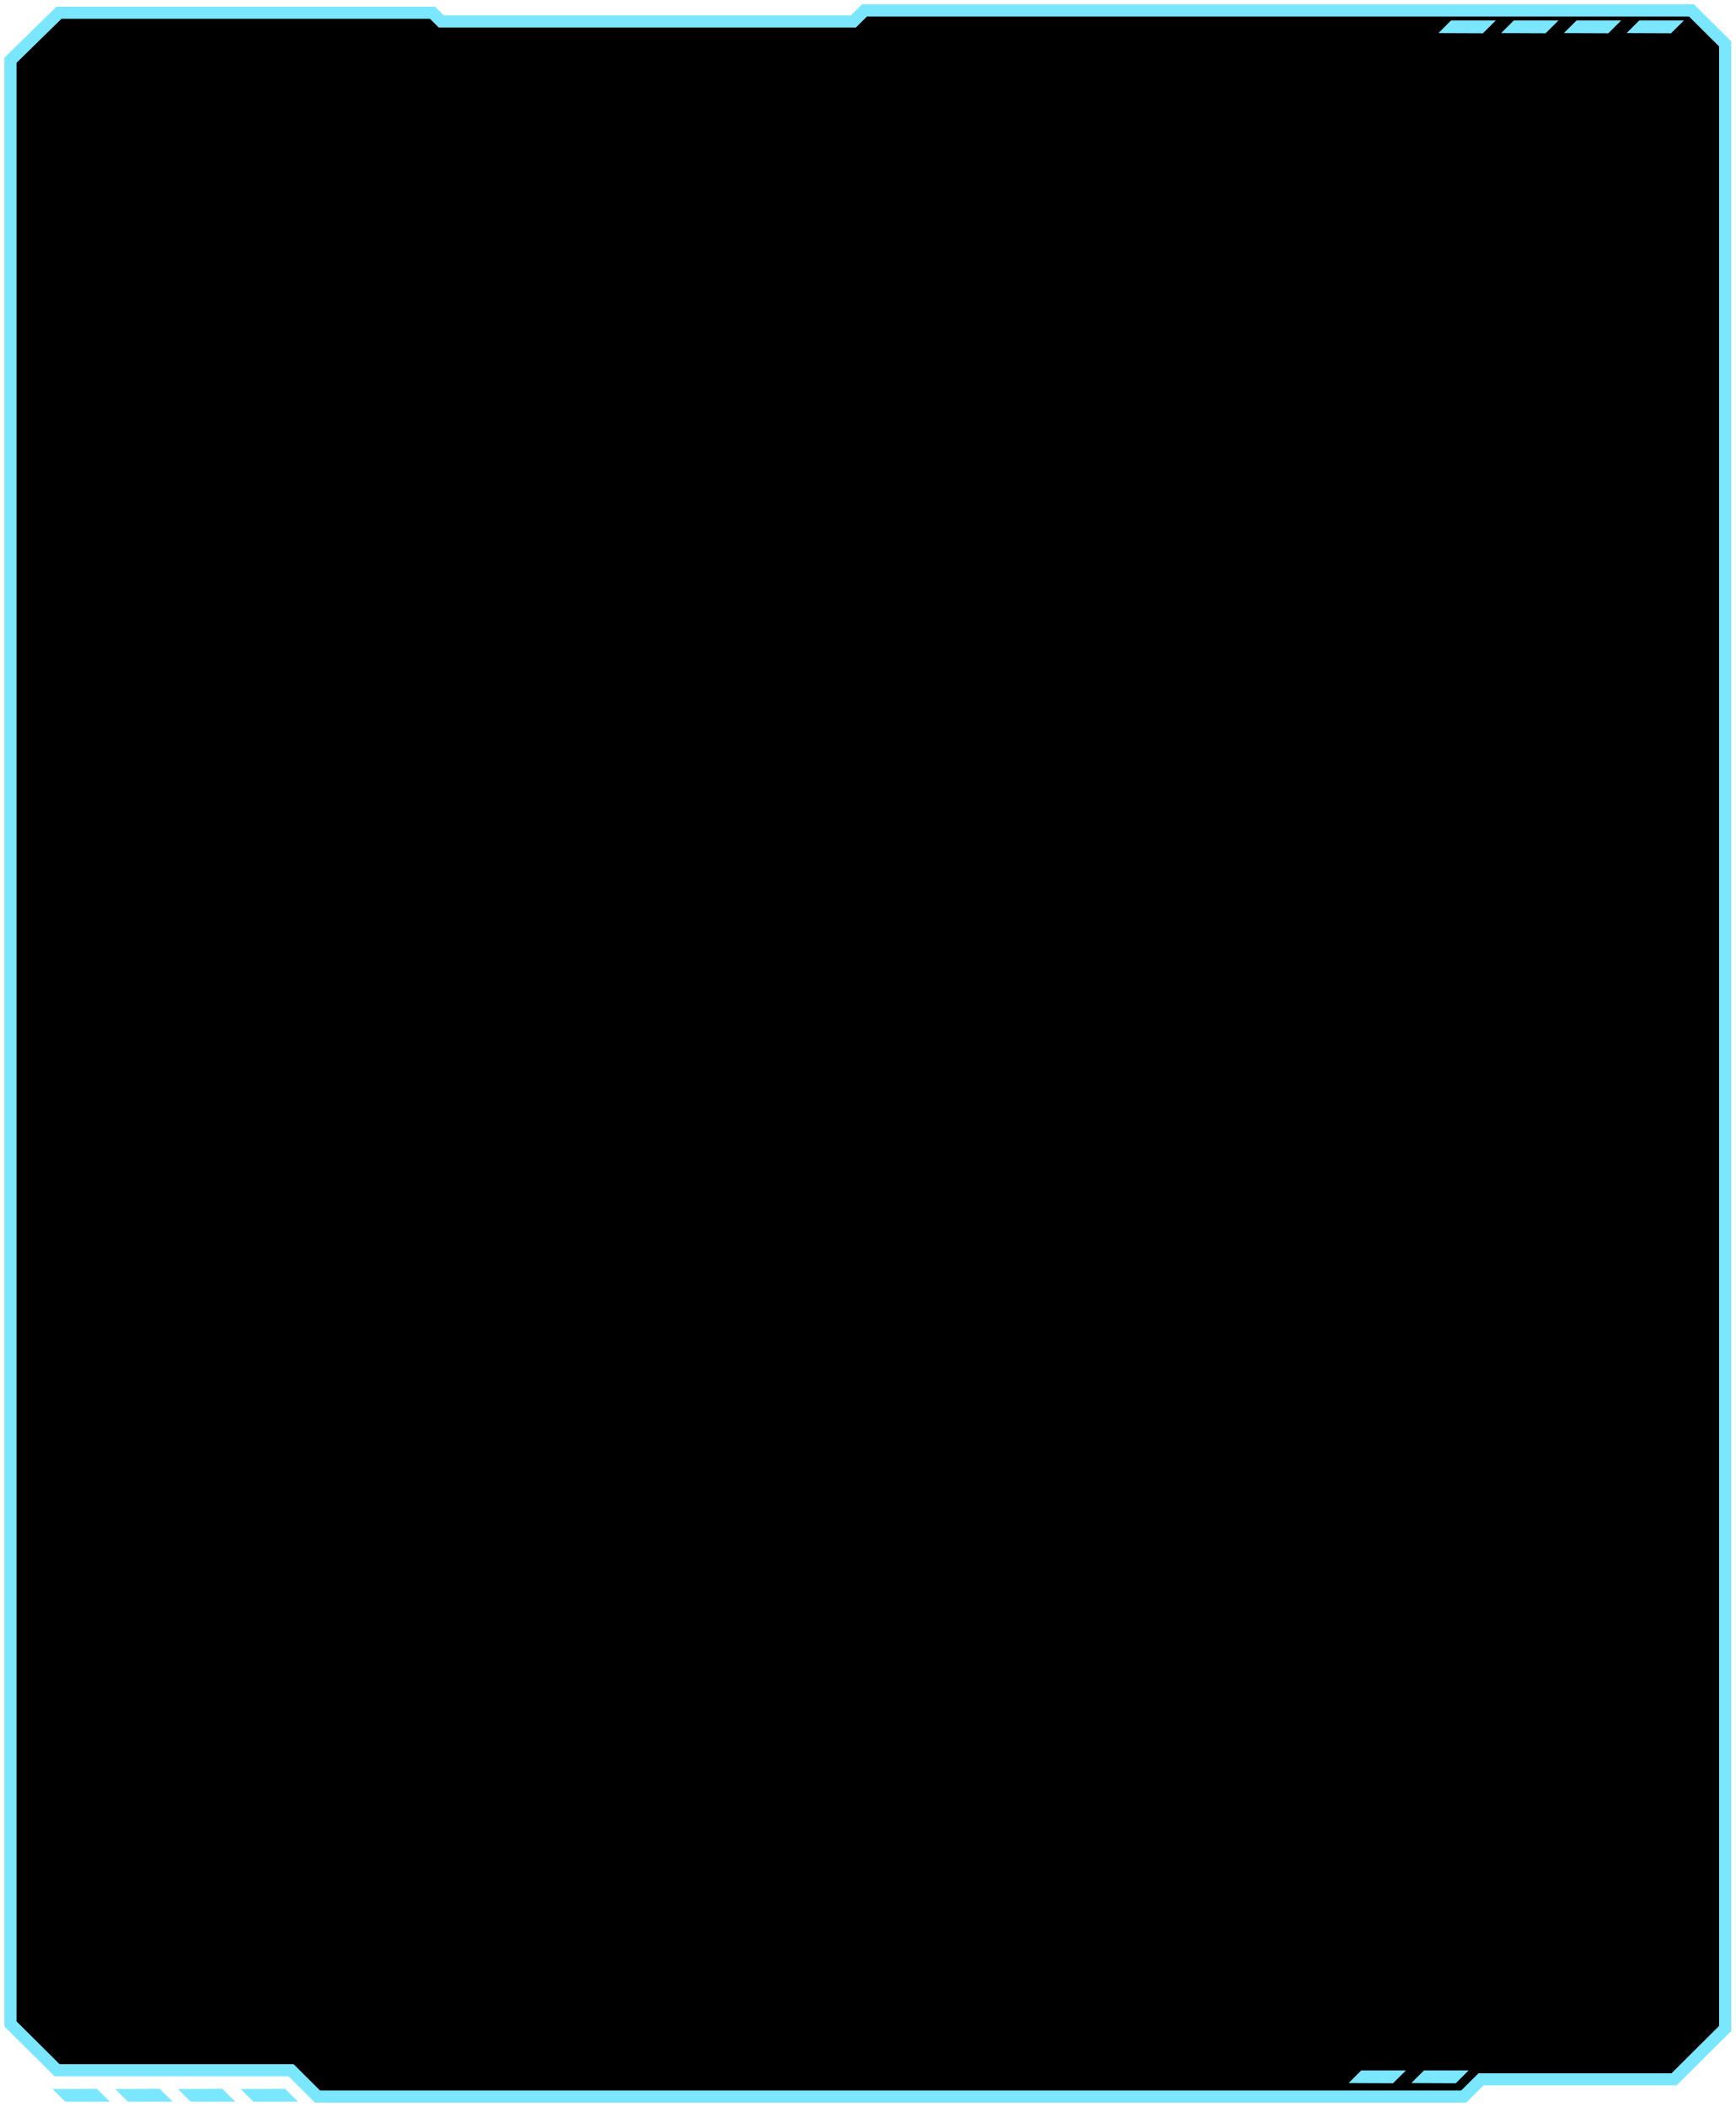
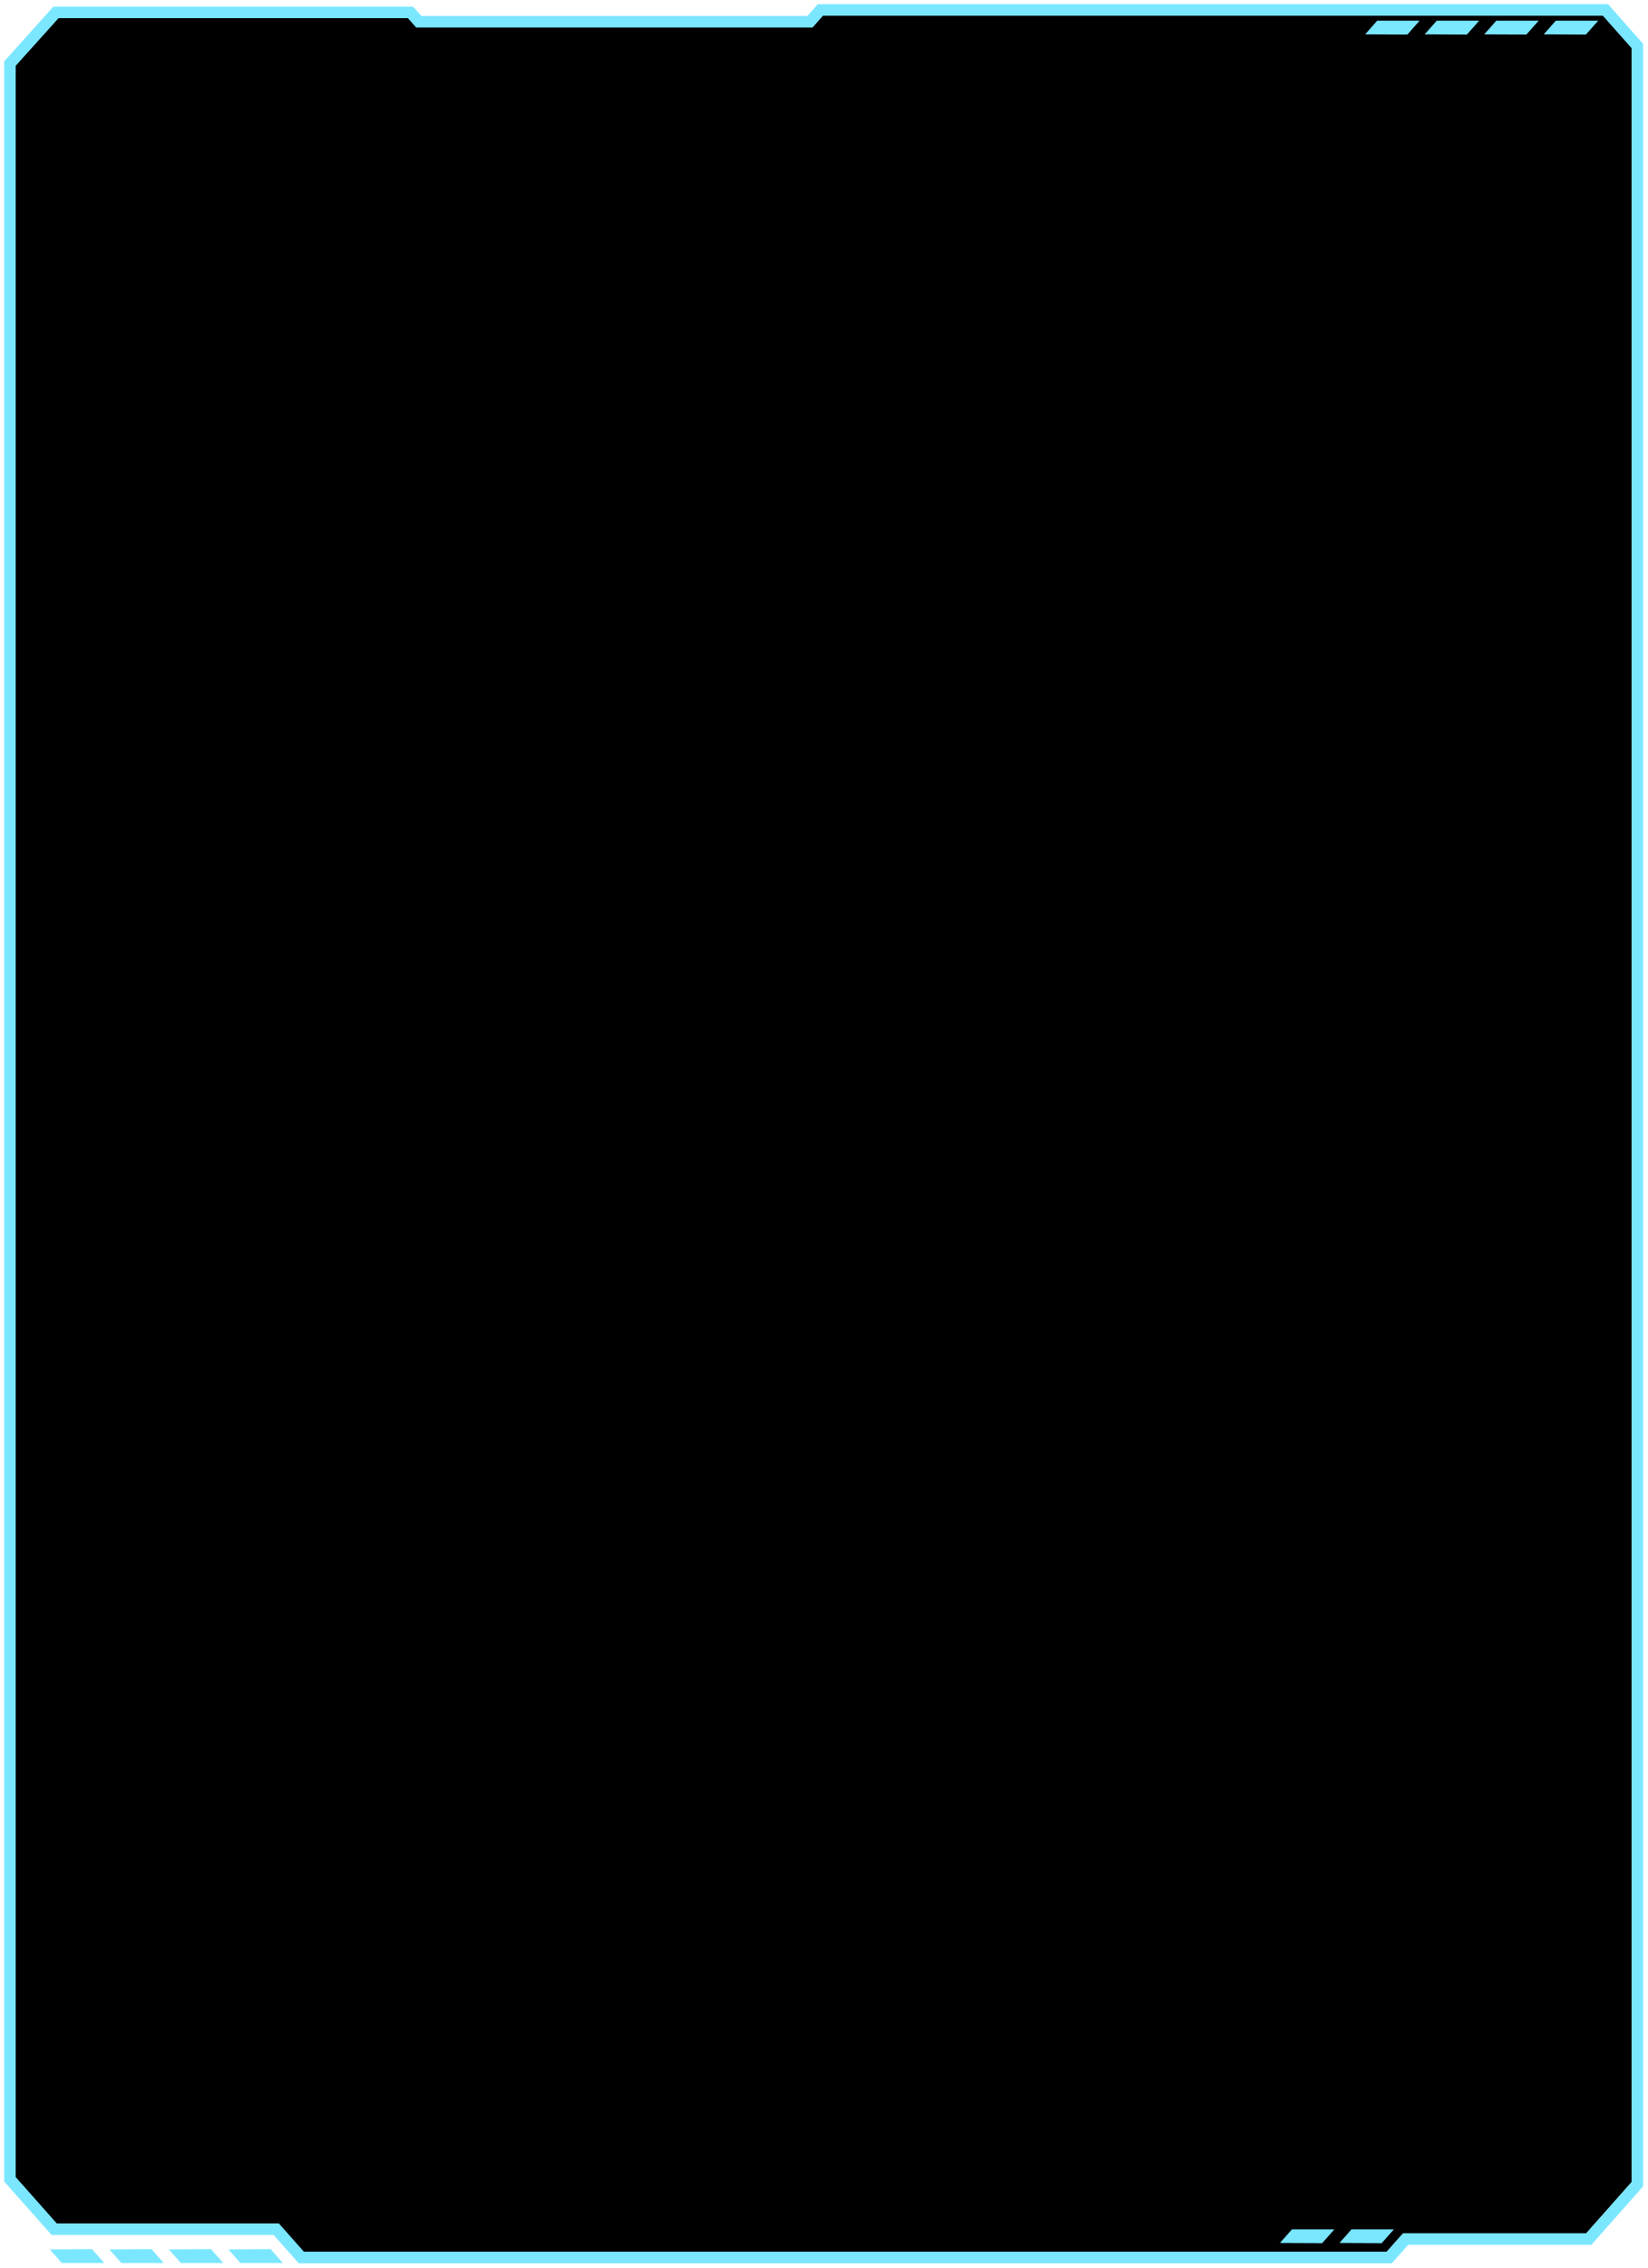
- <svg xmlns="http://www.w3.org/2000/svg" width="332" height="403" viewBox="0 0 332 403" fill="none">
-   <path d="M10.041 399.56L12.464 401.98H21.018L18.535 399.51L10.041 399.56Z" fill="#7AE7FF" />
-   <path d="M22.033 399.56L24.465 401.98H33.01L30.537 399.51L22.033 399.56Z" fill="#7AE7FF" />
-   <path d="M34.035 399.56L36.458 401.98H45.012L42.529 399.51L34.035 399.56Z" fill="#7AE7FF" />
-   <path d="M46.027 399.56L48.459 401.98H57.003L54.53 399.51L46.027 399.56Z" fill="#7AE7FF" />
-   <path d="M2 11.53V386.63L10.916 395.49H55.677L60.733 400.52H278.987L282.294 397.23H319.214L328.995 387.5V8.4L322.562 2H165.352L163.241 4.1H84.405L82.736 2.44H11.278L2 11.53Z" fill="black" />
-   <path d="M275.148 6.33L277.57 3.91H286.124L283.652 6.37L275.148 6.33Z" fill="#7AE7FF" />
-   <path d="M287.14 6.33L289.572 3.91H298.126L295.643 6.37L287.14 6.33Z" fill="#7AE7FF" />
-   <path d="M299.141 6.33L301.574 3.91H310.118L307.645 6.37L299.141 6.33Z" fill="#7AE7FF" />
-   <path d="M311.143 6.33L313.566 3.91H322.12L319.637 6.37L311.143 6.33Z" fill="#7AE7FF" />
-   <path d="M257.969 398.42L260.391 396H268.945L266.463 398.46L257.969 398.42Z" fill="#7AE7FF" />
-   <path d="M269.961 398.42L272.393 396H280.937L278.464 398.46L269.961 398.42Z" fill="#7AE7FF" />
-   <path d="M2 11.53V387.11L10.916 395.97H55.677L60.733 401H279.992L283.299 397.71H320.22L330 387.98V8.4L323.567 2H165.352L163.241 4.1H84.405L82.736 2.44H11.278L2 11.53Z" stroke="#7AE7FF" stroke-width="2.325" stroke-miterlimit="10" />
+ <svg xmlns="http://www.w3.org/2000/svg" width="332" height="457" viewBox="0 0 332 457" fill="none">
+   <path d="M10.041 453.253L12.464 456H21.018L18.535 453.197L10.041 453.253Z" fill="#7AE7FF" />
+   <path d="M22.033 453.253L24.465 456H33.01L30.537 453.197L22.033 453.253Z" fill="#7AE7FF" />
+   <path d="M34.035 453.253L36.458 456H45.012L42.529 453.197L34.035 453.253Z" fill="#7AE7FF" />
+   <path d="M46.027 453.253L48.459 456H57.003L54.53 453.197L46.027 453.253Z" fill="#7AE7FF" />
+   <path d="M2 12.817V438.577L10.916 448.633H55.677L60.733 454.343H278.987L282.294 450.608H319.214L328.995 439.564V9.264L322.562 2H165.352L163.241 4.384H84.405L82.736 2.499H11.278L2 12.817Z" fill="black" />
+   <path d="M275.148 6.915L277.57 4.168H286.124L283.652 6.96L275.148 6.915Z" fill="#7AE7FF" />
+   <path d="M287.14 6.915L289.572 4.168H298.126L295.643 6.96L287.14 6.915Z" fill="#7AE7FF" />
+   <path d="M299.141 6.915L301.574 4.168H310.118L307.645 6.96L299.141 6.915Z" fill="#7AE7FF" />
+   <path d="M311.143 6.915L313.566 4.168H322.12L319.637 6.96L311.143 6.915Z" fill="#7AE7FF" />
+   <path d="M257.969 451.959L260.391 449.212H268.945L266.463 452.005L257.969 451.959Z" fill="#7AE7FF" />
+   <path d="M269.961 451.959L272.393 449.212H280.937L278.464 452.005L269.961 451.959Z" fill="#7AE7FF" />
+   <path d="M2 12.817V439.122L10.916 449.178H55.677L60.733 454.888H279.992L283.299 451.153H320.22L330 440.109V9.264L323.567 2H165.352L163.241 4.384H84.405L82.736 2.499H11.278L2 12.817Z" stroke="#7AE7FF" stroke-width="2.325" stroke-miterlimit="10" />
</svg>
